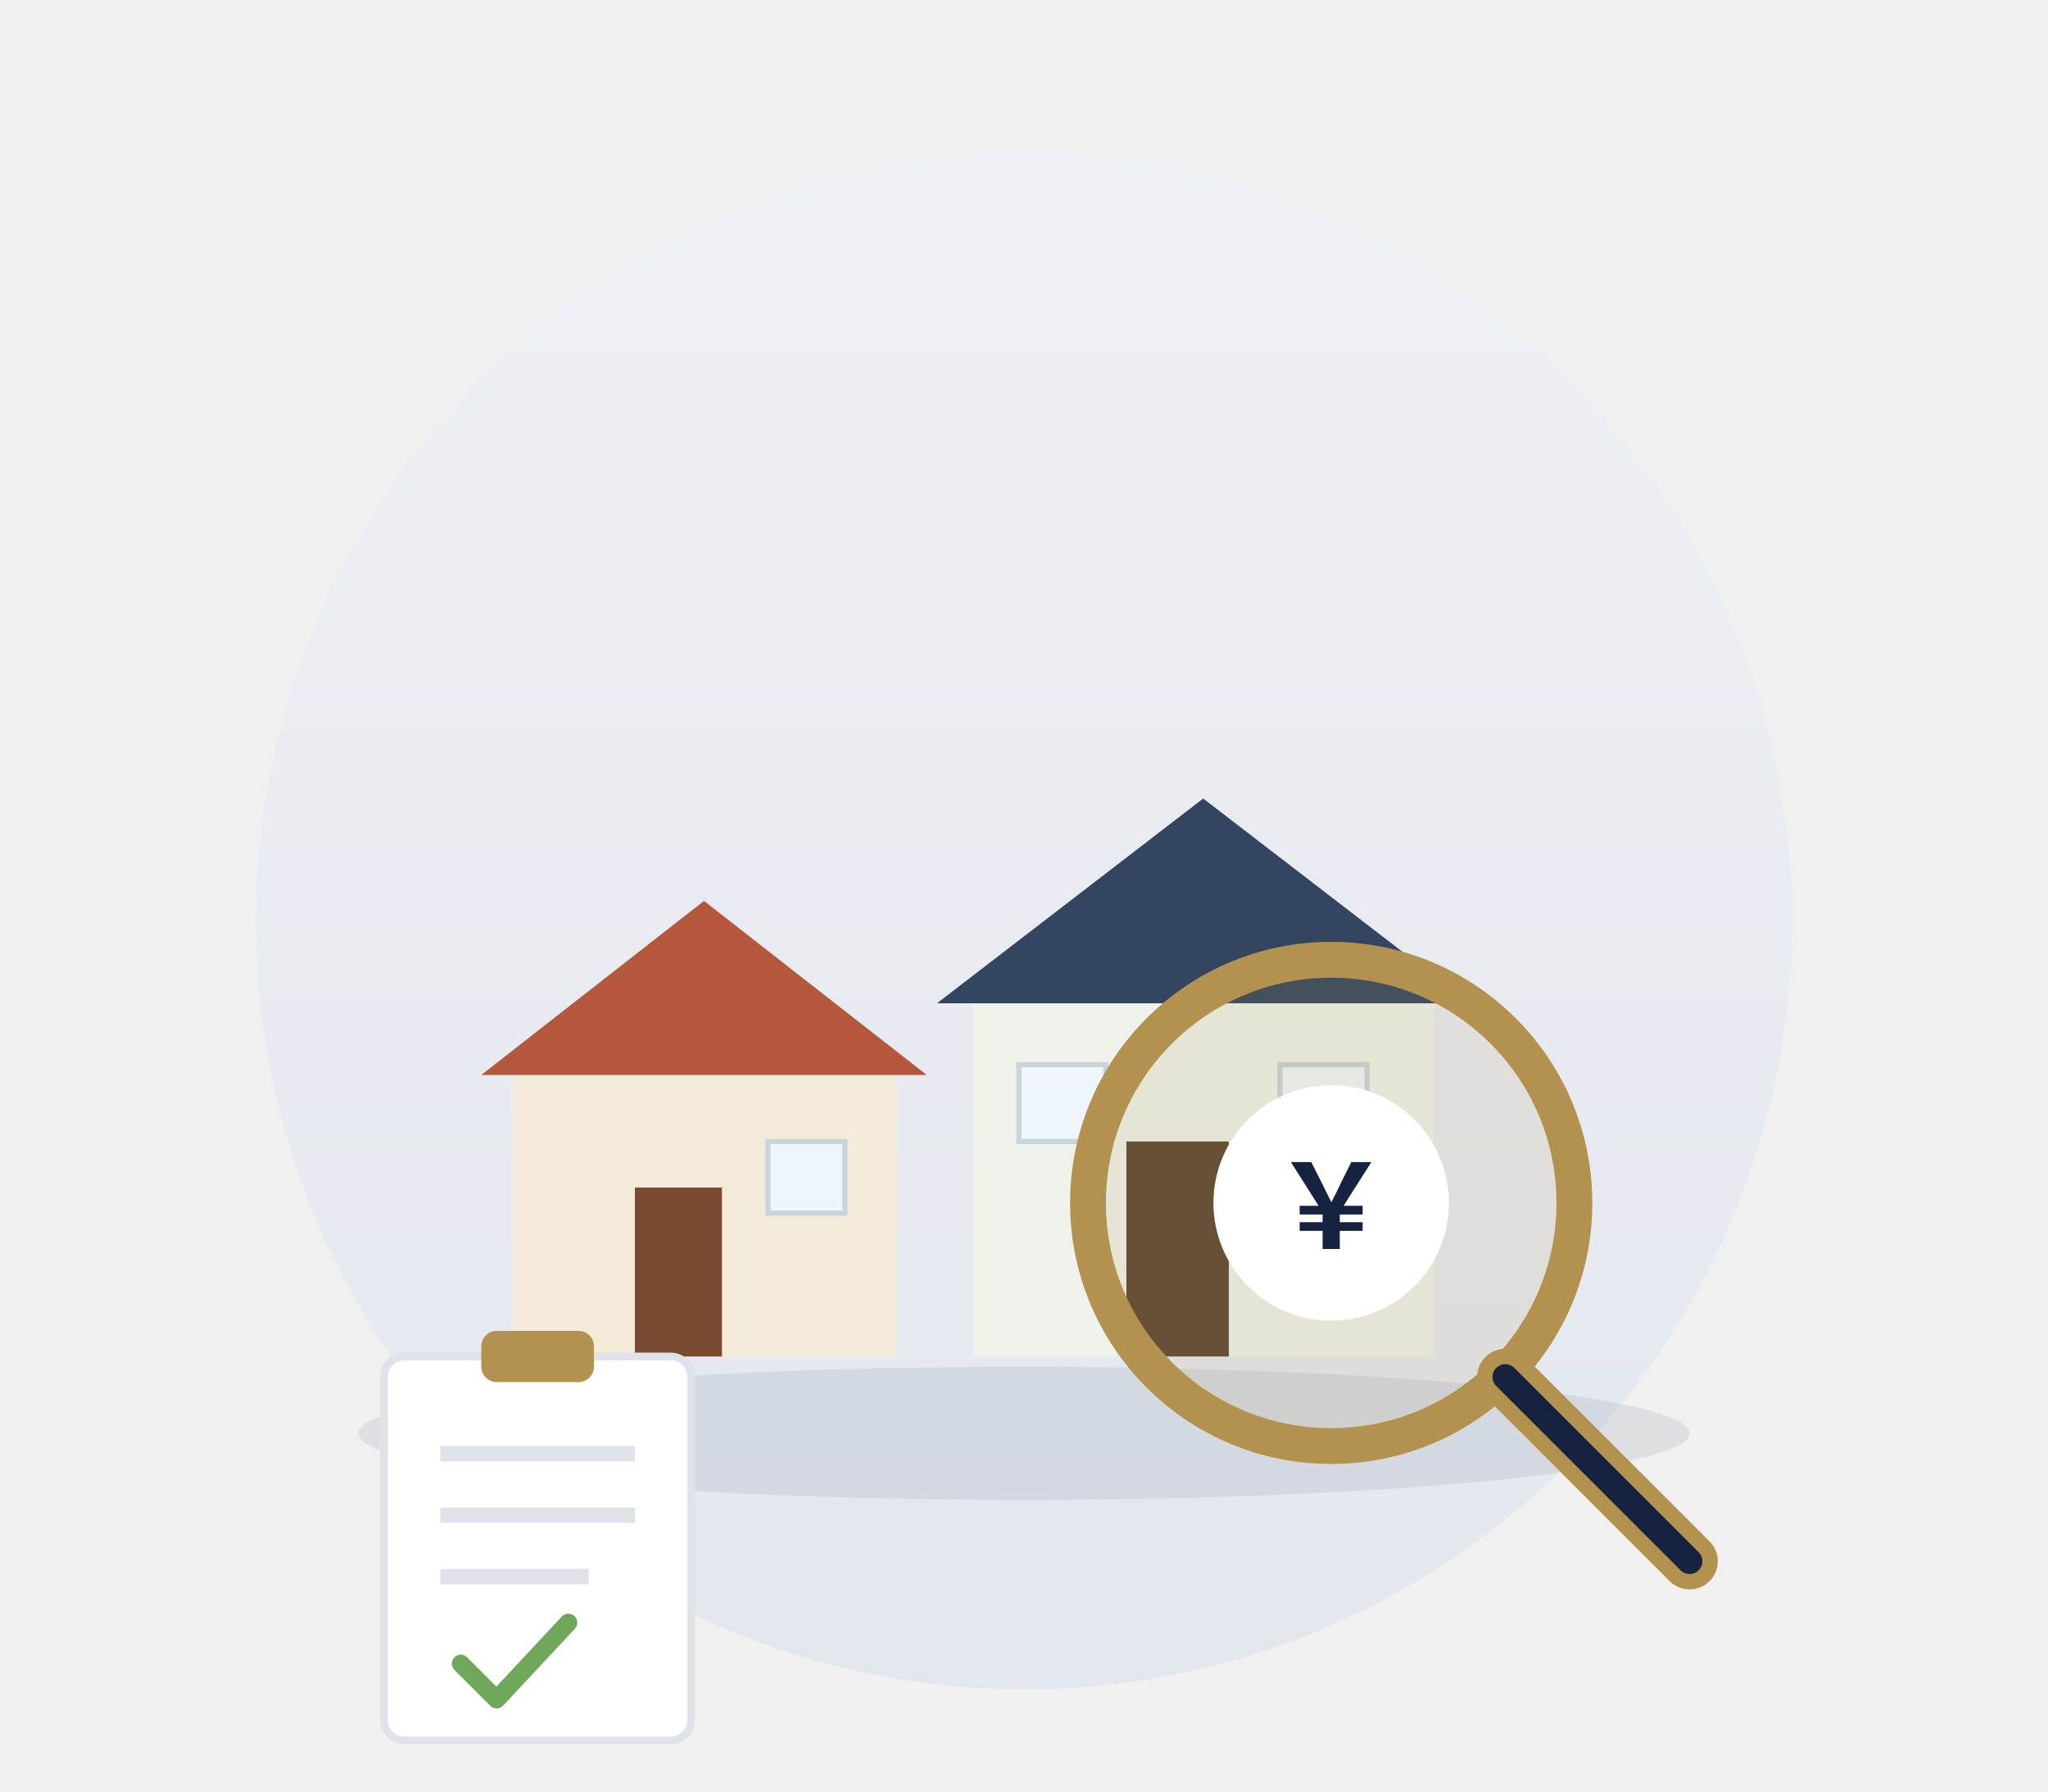
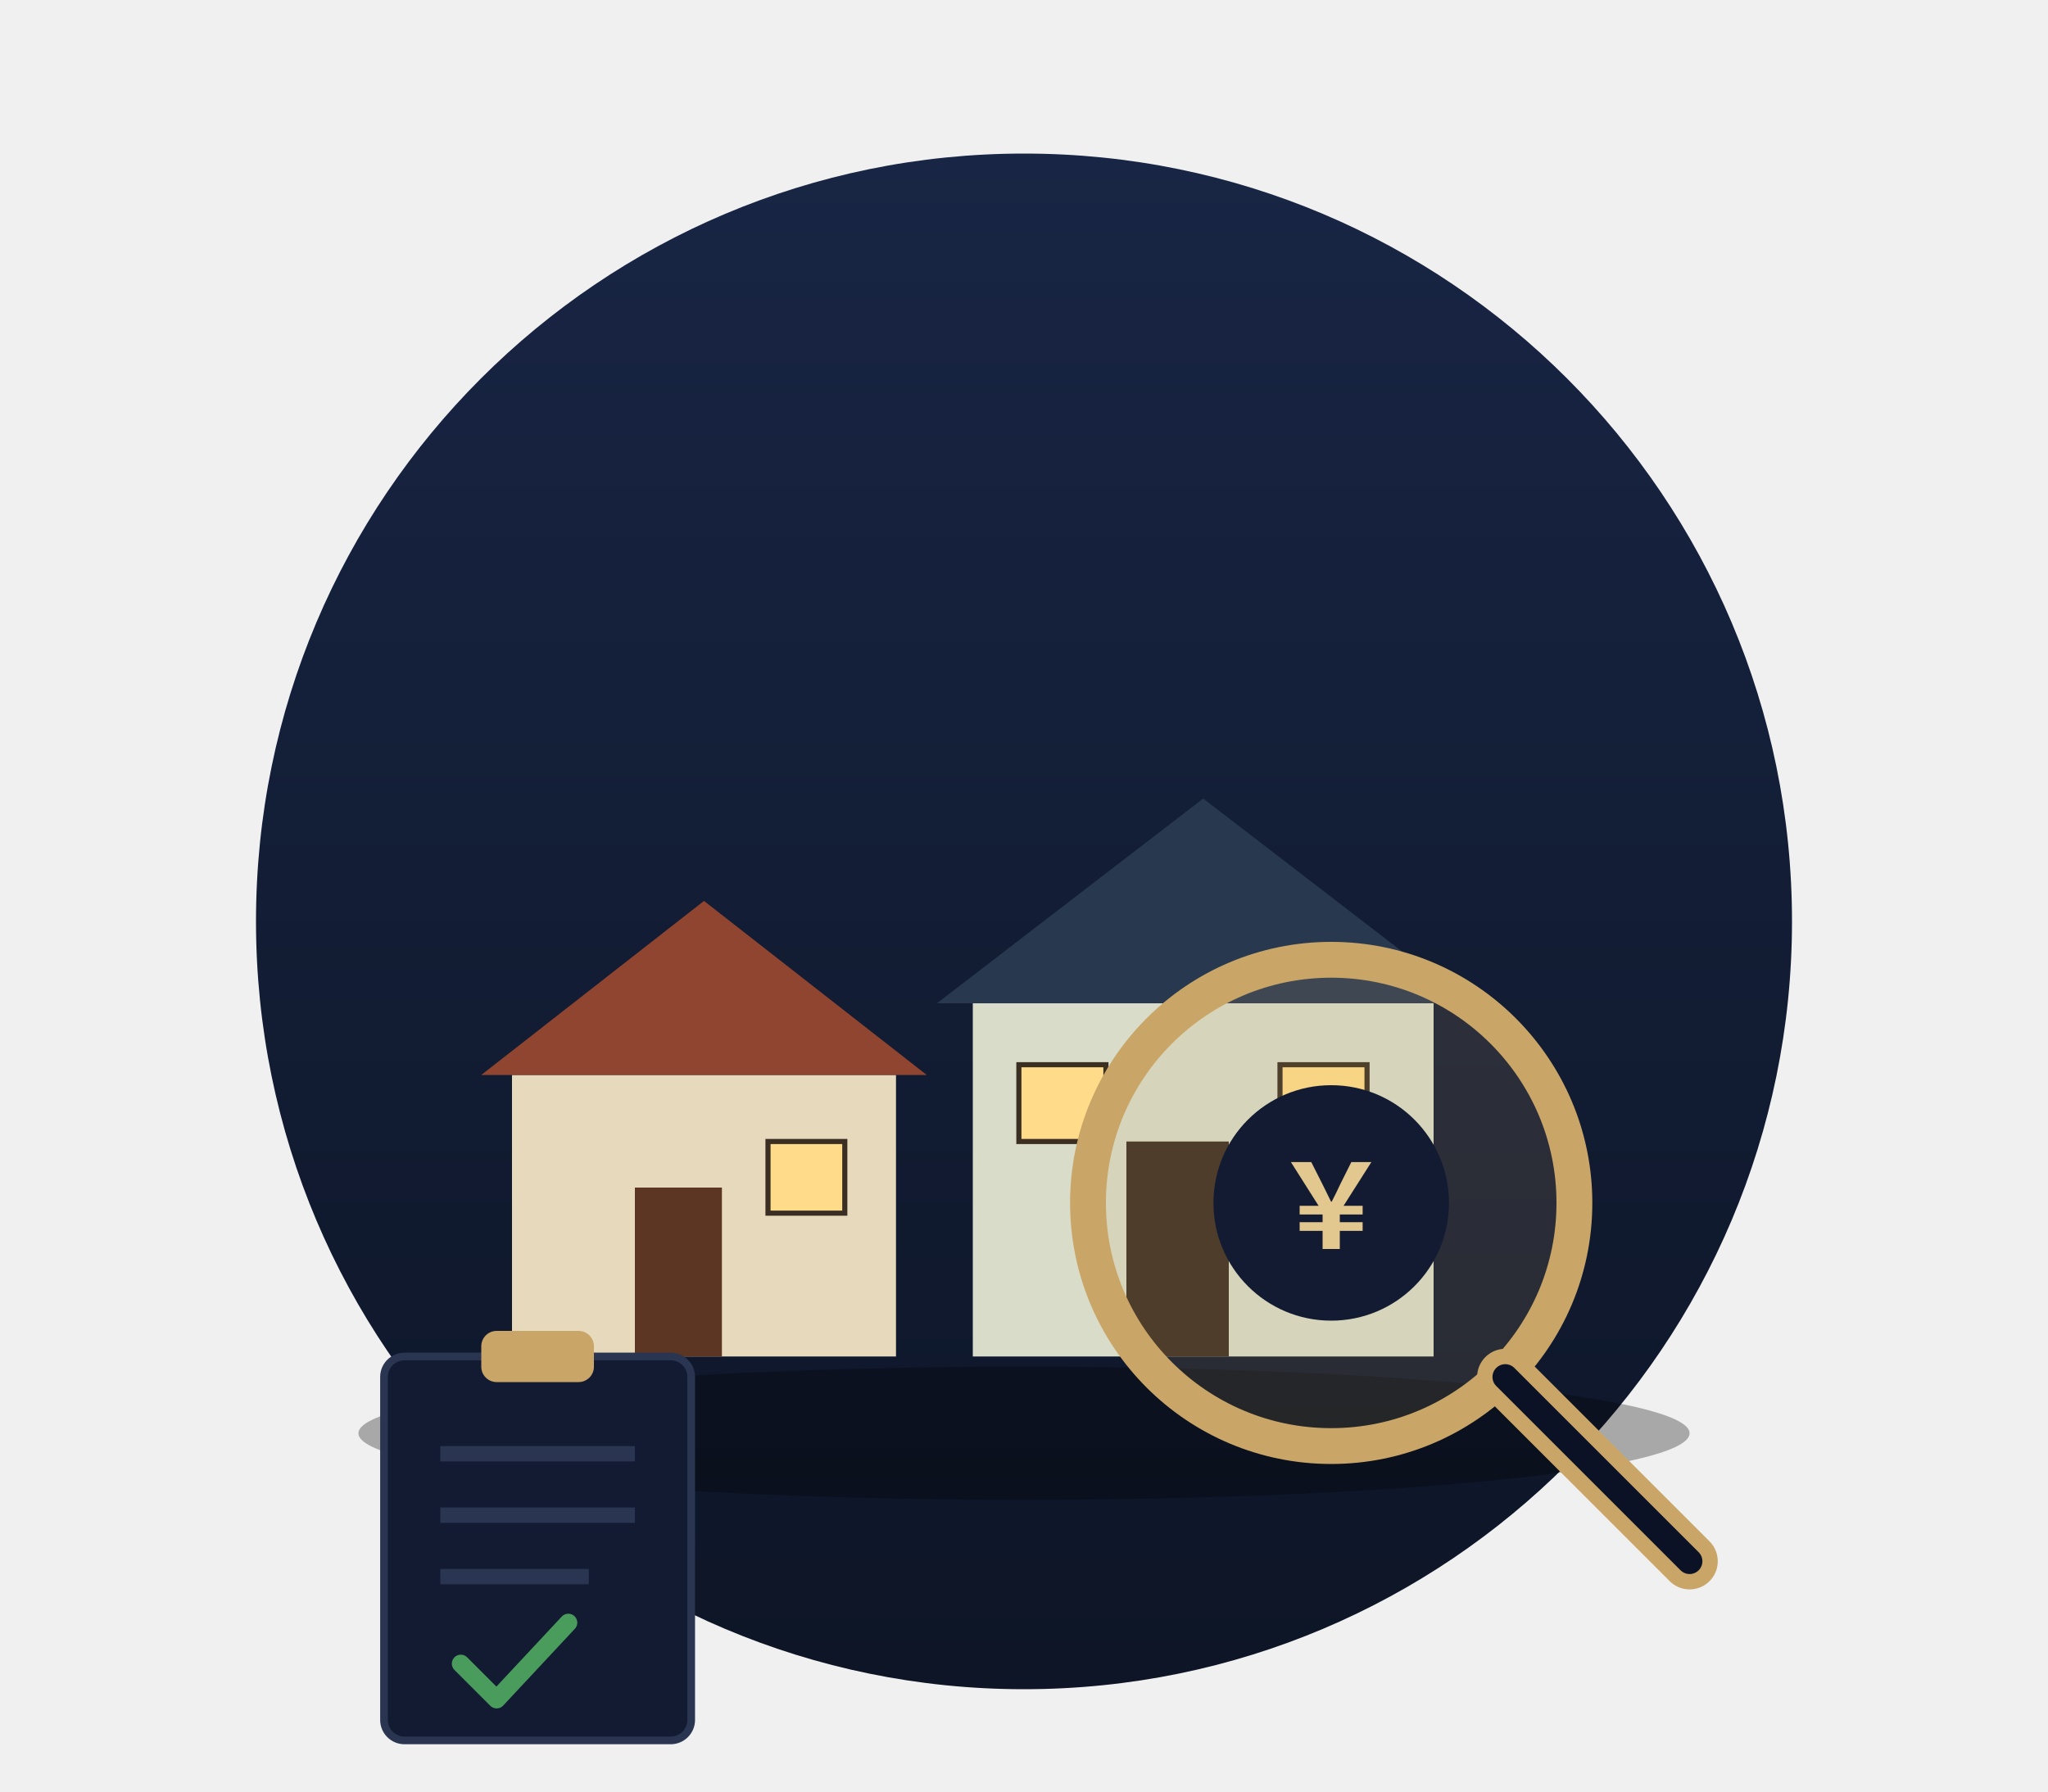
<svg xmlns="http://www.w3.org/2000/svg" viewBox="0 0 800 700" role="img" aria-label="無料査定イメージ（イラスト・プレースホルダー）">
  <defs>
    <linearGradient id="asky" x1="0%" y1="0%" x2="0%" y2="100%">
-       <stop offset="0%" stop-color="#eef1f5" />
-       <stop offset="100%" stop-color="#e2e7ee" />
+       <stop offset="0%" stop-color="#182544" />
+       <stop offset="100%" stop-color="#0d1526" />
    </linearGradient>
  </defs>
  <circle cx="400" cy="360" r="300" fill="url(#asky)" />
-   <ellipse cx="400" cy="560" rx="260" ry="26" fill="rgba(22,35,63,0.08)" />
+   <ellipse cx="400" cy="560" rx="260" ry="26" fill="rgba(0,0,0,0.3)" />
  <g>
-     <rect x="200" y="420" width="150" height="110" fill="#f4ead9" />
-     <polygon points="188,420 275,352 362,420" fill="#b5573c" />
-     <rect x="248" y="464" width="34" height="66" fill="#7a4b32" />
-     <rect x="300" y="446" width="30" height="28" fill="#eef6fb" stroke="#c9d3da" stroke-width="2" />
+     <rect x="200" y="420" width="150" height="110" fill="#e7d9bc" />
+     <polygon points="188,420 275,352 362,420" fill="#8f4530" />
+     <rect x="248" y="464" width="34" height="66" fill="#5c3623" />
+     <rect x="300" y="446" width="30" height="28" fill="#ffdb8a" />
+     <rect x="300" y="446" width="30" height="28" fill="none" stroke="#3a2f22" stroke-width="2" />
  </g>
  <g>
-     <rect x="380" y="392" width="180" height="138" fill="#eef2ea" />
-     <polygon points="366,392 470,312 574,392" fill="#33455f" />
-     <rect x="440" y="446" width="40" height="84" fill="#5c4632" />
-     <rect x="398" y="416" width="34" height="30" fill="#eef6fb" stroke="#c9d3da" stroke-width="2" />
-     <rect x="500" y="416" width="34" height="30" fill="#eef6fb" stroke="#c9d3da" stroke-width="2" />
+     <rect x="380" y="392" width="180" height="138" fill="#d8dcc9" />
+     <polygon points="366,392 470,312 574,392" fill="#28394f" />
+     <rect x="440" y="446" width="40" height="84" fill="#3a2c22" />
+     <rect x="398" y="416" width="34" height="30" fill="#ffdb8a" />
+     <rect x="398" y="416" width="34" height="30" fill="none" stroke="#3a2f22" stroke-width="2" />
+     <rect x="500" y="416" width="34" height="30" fill="#ffdb8a" />
+     <rect x="500" y="416" width="34" height="30" fill="none" stroke="#3a2f22" stroke-width="2" />
  </g>
  <g>
-     <rect x="150" y="530" width="120" height="150" rx="8" fill="#ffffff" stroke="#dfe3e9" stroke-width="3" />
-     <rect x="188" y="520" width="44" height="20" rx="6" fill="#b3924f" />
-     <line x1="172" y1="568" x2="248" y2="568" stroke="#dfe3e9" stroke-width="6" />
-     <line x1="172" y1="592" x2="248" y2="592" stroke="#dfe3e9" stroke-width="6" />
-     <line x1="172" y1="616" x2="230" y2="616" stroke="#dfe3e9" stroke-width="6" />
-     <path d="M180,650 l14,14 l28,-30" fill="none" stroke="#6fa85a" stroke-width="7" stroke-linecap="round" stroke-linejoin="round" />
+     <rect x="150" y="530" width="120" height="150" rx="8" fill="#121b32" stroke="#2a3552" stroke-width="3" />
+     <rect x="188" y="520" width="44" height="20" rx="6" fill="#c9a668" />
+     <line x1="172" y1="568" x2="248" y2="568" stroke="#2a3552" stroke-width="6" />
+     <line x1="172" y1="592" x2="248" y2="592" stroke="#2a3552" stroke-width="6" />
+     <line x1="172" y1="616" x2="230" y2="616" stroke="#2a3552" stroke-width="6" />
+     <path d="M180,650 l14,14 l28,-30" fill="none" stroke="#4a9c5d" stroke-width="7" stroke-linecap="round" stroke-linejoin="round" />
  </g>
  <g>
-     <circle cx="520" cy="470" r="95" fill="rgba(179,146,79,0.14)" stroke="#b3924f" stroke-width="14" />
-     <line x1="588" y1="538" x2="660" y2="610" stroke="#b3924f" stroke-width="22" stroke-linecap="round" />
-     <line x1="588" y1="538" x2="660" y2="610" stroke="#16233f" stroke-width="10" stroke-linecap="round" />
+     <circle cx="520" cy="470" r="95" fill="rgba(201,166,104,0.14)" stroke="#c9a668" stroke-width="14" />
+     <line x1="588" y1="538" x2="660" y2="610" stroke="#c9a668" stroke-width="22" stroke-linecap="round" />
+     <line x1="588" y1="538" x2="660" y2="610" stroke="#0b1226" stroke-width="10" stroke-linecap="round" />
  </g>
-   <circle cx="520" cy="470" r="46" fill="#ffffff" />
-   <text x="520" y="488" text-anchor="middle" font-family="sans-serif" font-size="46" font-weight="800" fill="#16233f">￥</text>
+   <circle cx="520" cy="470" r="46" fill="#121b32" />
+   <text x="520" y="488" text-anchor="middle" font-family="sans-serif" font-size="46" font-weight="800" fill="#e2c78f">￥</text>
</svg>
